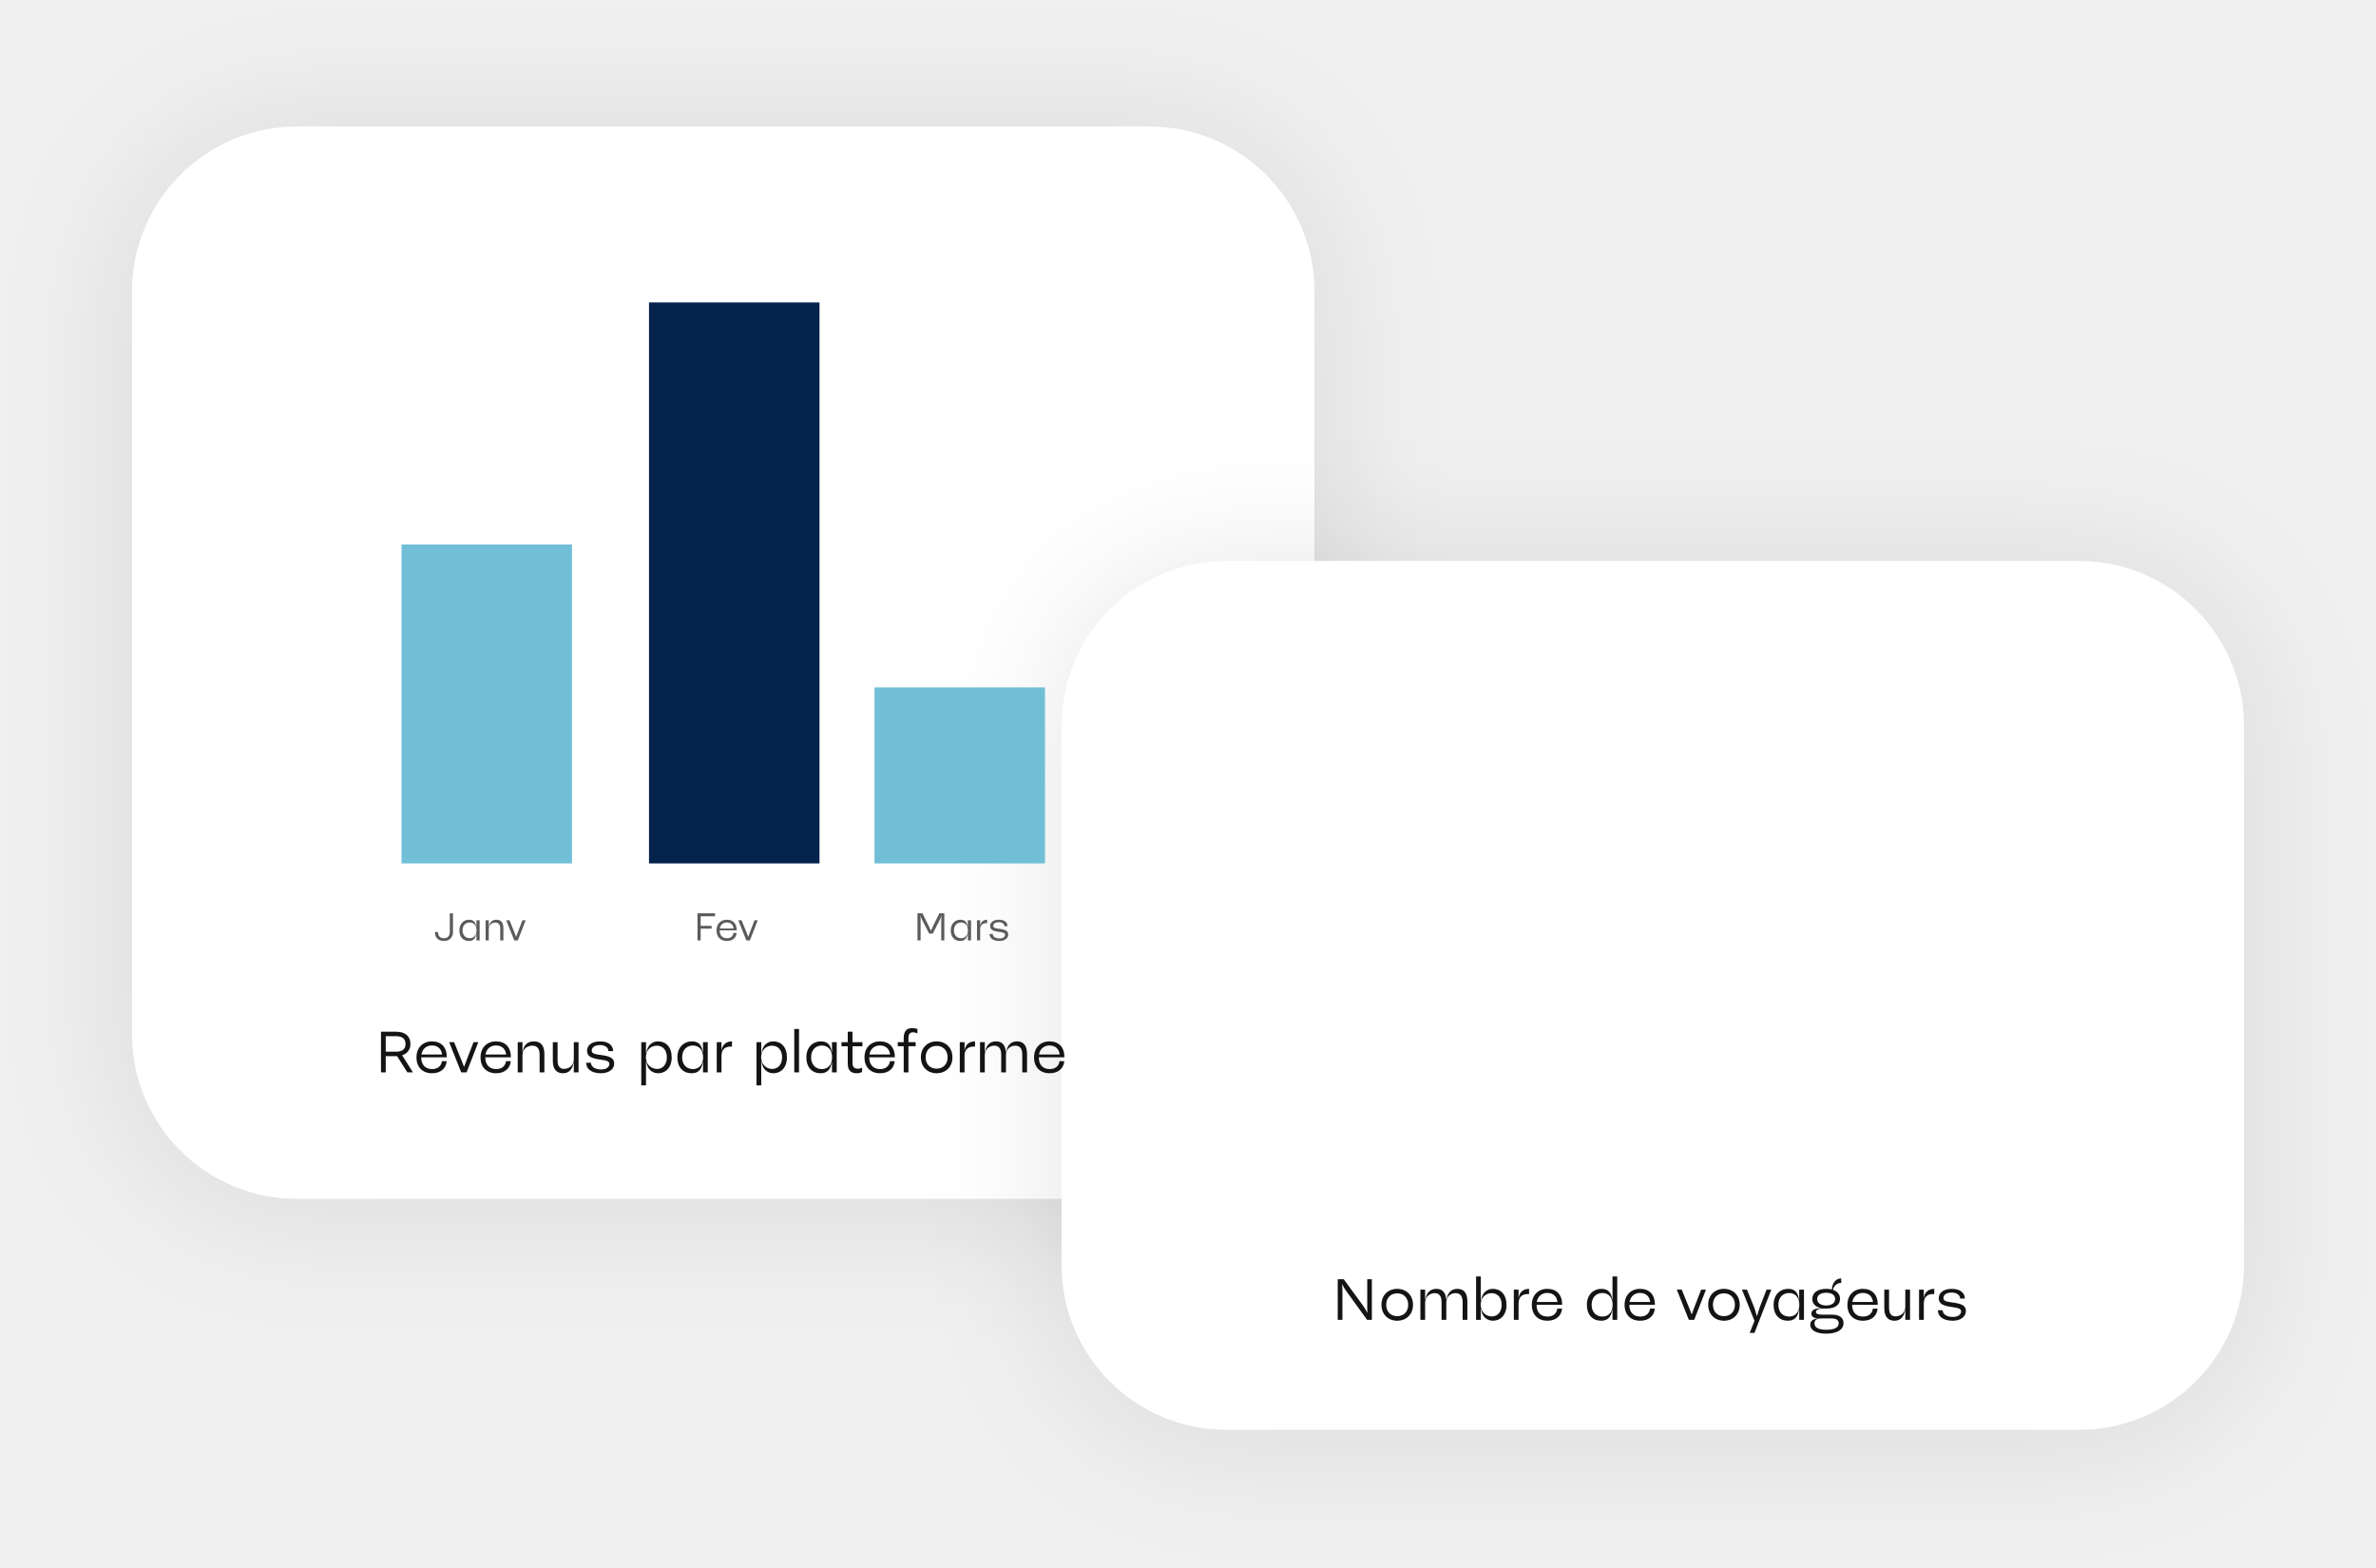
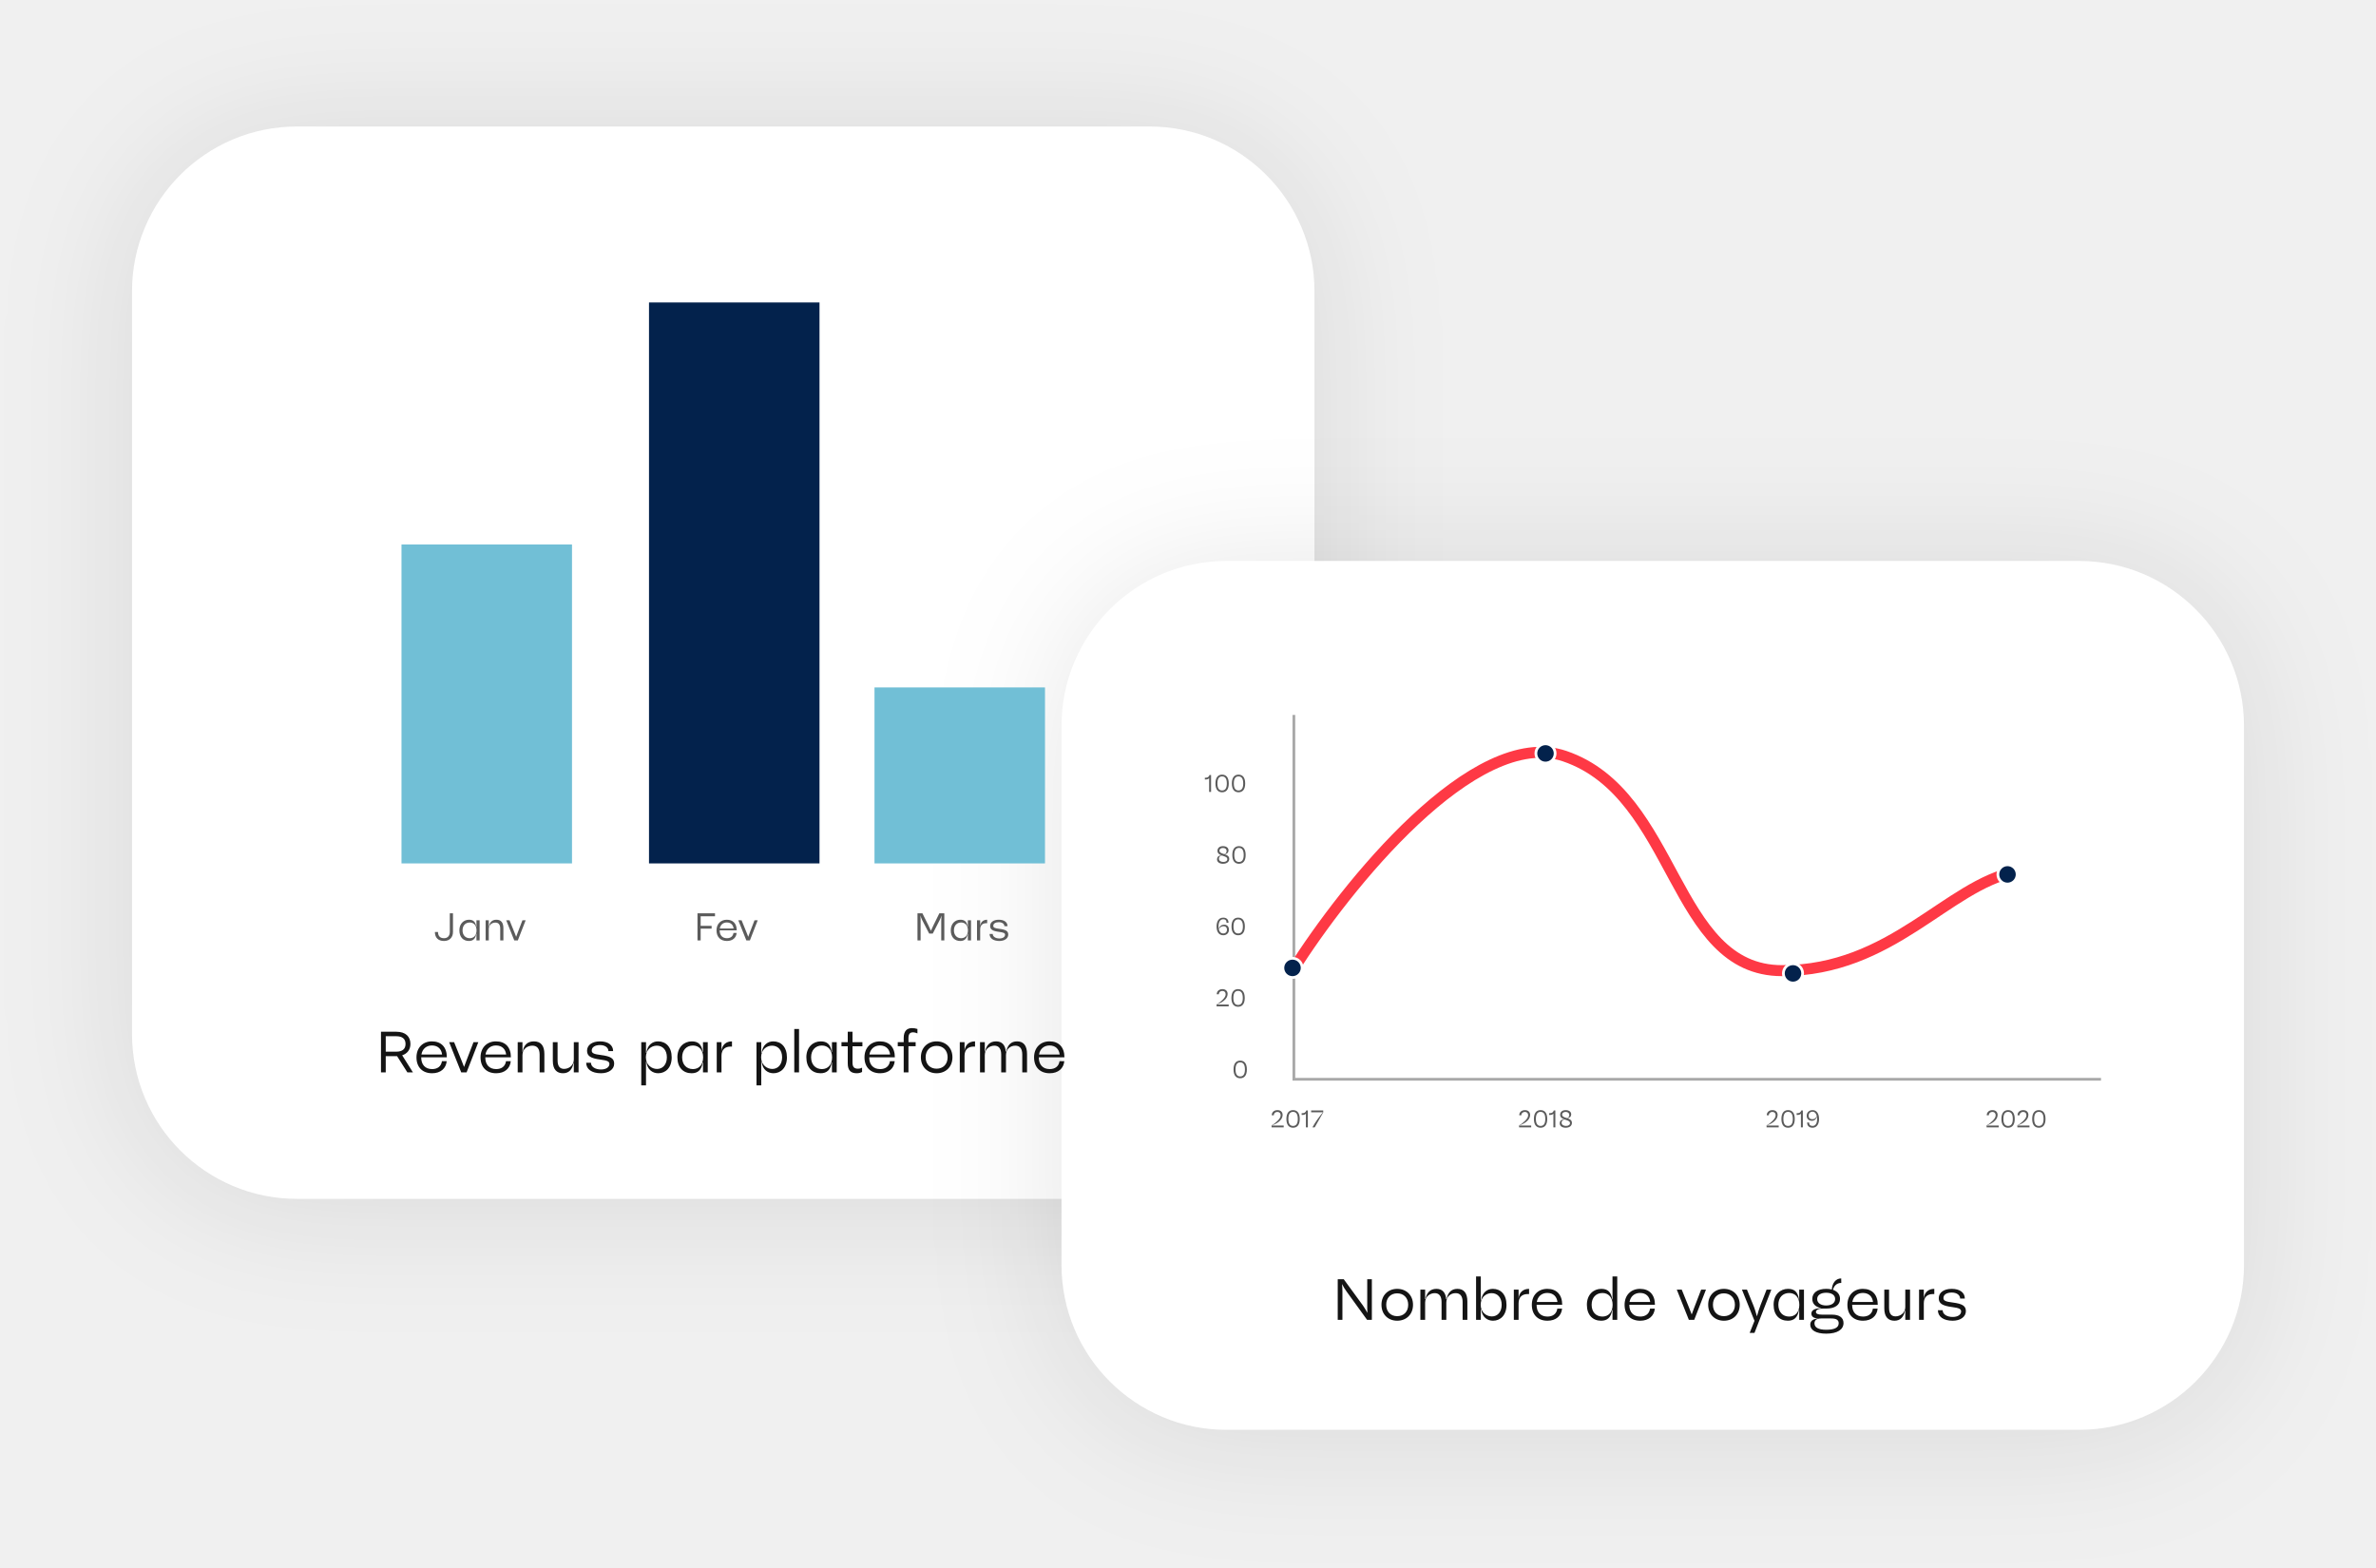
<svg xmlns="http://www.w3.org/2000/svg" fill="none" viewBox="0 0 432 285">
  <g filter="url(#filter0_d)">
    <rect width="215" height="195" x="24" y="23" fill="#fff" rx="30" />
  </g>
  <g filter="url(#filter1_d)">
    <rect width="215" height="158" x="193" y="102" fill="#fff" rx="30" />
  </g>
-   <path fill="#5B5B5B" d="M80.728 171.104c1.032 0 1.632-.68 1.632-1.632v-3.4h-.576v3.376c0 .664-.344 1.152-1.056 1.152-.736 0-1.088-.416-1.088-1.128h-.568c0 1.072.648 1.632 1.656 1.632zm5.9-3.768v1.2h-.032c-.128-.92-.544-1.296-1.328-1.296-.92 0-1.744.68-1.744 1.928 0 1.24.704 1.936 1.728 1.936.744 0 1.208-.392 1.336-1.312h.04V171h.576v-3.664h-.576zm-1.216 3.264c-.776 0-1.312-.544-1.312-1.432 0-.888.544-1.424 1.312-1.424.72 0 1.232.52 1.232 1.432 0 .904-.512 1.424-1.232 1.424zm4.842-3.36c-.768 0-1.232.448-1.336 1.216l-.008.032h-.04v-1.152h-.576V171h.576v-2.096c0-.768.624-1.144 1.2-1.144.584 0 .88.376.88 1.08V171h.576v-2.224c0-1.016-.424-1.536-1.272-1.536zm4.737.096l-.848 2.208-.296.8-.312-.8-.896-2.208h-.6L93.503 171h.648l1.424-3.664h-.584zM126.816 171h.576v-2.136h1.992v-.512h-1.992v-1.736H130v-.544h-3.184V171zm5.354-.4c-.848 0-1.32-.552-1.32-1.408v-.024h3.104c0-1.216-.672-1.928-1.808-1.928-1.08 0-1.872.744-1.872 1.936 0 1.208.736 1.928 1.896 1.928 1.04 0 1.688-.592 1.768-1.464h-.576c-.096.648-.56.96-1.192.96zm-.024-2.864c.76 0 1.16.472 1.232 1.096h-2.504c.112-.68.608-1.096 1.272-1.096zm5.04-.4l-.848 2.208-.296.8-.312-.8-.896-2.208h-.6l1.464 3.664h.648l1.424-3.664h-.584zM170.792 166.072l-1.08 2.192c-.16.336-.32.664-.456.992-.136-.328-.296-.656-.448-.976l-1.096-2.208h-.896V171h.568v-3.512c0-.296-.008-.696-.04-1.032.08.288.2.608.312.824l1.288 2.48h.648l1.272-2.48c.12-.232.24-.544.336-.808-.04.32-.064.664-.064 1.088V171h.56v-4.928h-.904zm5.179 1.264v1.2h-.032c-.128-.92-.544-1.296-1.328-1.296-.92 0-1.744.68-1.744 1.928 0 1.24.704 1.936 1.728 1.936.744 0 1.208-.392 1.336-1.312h.04V171h.576v-3.664h-.576zm-1.216 3.264c-.776 0-1.312-.544-1.312-1.432 0-.888.544-1.424 1.312-1.424.72 0 1.232.52 1.232 1.432 0 .904-.512 1.424-1.232 1.424zm3.459-2.176v-1.088h-.576V171h.576v-2.016c0-.728.424-1.112 1.088-1.112h.184v-.632c-.712 0-1.208.416-1.272 1.184zm3.389-1.184c-.952 0-1.576.448-1.576 1.128 0 .648.424.92 1.624 1.08.832.104 1.088.232 1.088.528 0 .4-.416.672-1.016.672-.712 0-1.216-.328-1.224-.816h-.576c0 .784.68 1.272 1.792 1.272.944 0 1.6-.48 1.6-1.16 0-.632-.416-.896-1.6-1.048-.848-.104-1.12-.216-1.12-.544 0-.408.392-.664 1.008-.664.592 0 1.008.296 1.016.728h.568c0-.728-.616-1.176-1.584-1.176z" />
-   <path fill="#71BFD6" d="M73 99h31v58H73zM159 125h31v32h-31z" />
+   <path fill="#5B5B5B" d="M80.728 171.104c1.032 0 1.632-.68 1.632-1.632v-3.4h-.576v3.376c0 .664-.344 1.152-1.056 1.152-.736 0-1.088-.416-1.088-1.128h-.568c0 1.072.648 1.632 1.656 1.632zm5.9-3.768v1.2h-.032c-.128-.92-.544-1.296-1.328-1.296-.92 0-1.744.68-1.744 1.928 0 1.24.704 1.936 1.728 1.936.744 0 1.208-.392 1.336-1.312h.04V171h.576v-3.664h-.576zm-1.216 3.264c-.776 0-1.312-.544-1.312-1.432 0-.888.544-1.424 1.312-1.424.72 0 1.232.52 1.232 1.432 0 .904-.512 1.424-1.232 1.424zm4.842-3.36c-.768 0-1.232.448-1.336 1.216l-.008.032h-.04v-1.152h-.576V171h.576v-2.096c0-.768.624-1.144 1.2-1.144.584 0 .88.376.88 1.08V171h.576v-2.224c0-1.016-.424-1.536-1.272-1.536zm4.737.096l-.848 2.208-.296.8-.312-.8-.896-2.208h-.6L93.503 171h.648l1.424-3.664h-.584zM126.816 171h.576v-2.136h1.992v-.512h-1.992v-1.736H130v-.544h-3.184V171zm5.354-.4c-.848 0-1.32-.552-1.32-1.408v-.024h3.104c0-1.216-.672-1.928-1.808-1.928-1.08 0-1.872.744-1.872 1.936 0 1.208.736 1.928 1.896 1.928 1.04 0 1.688-.592 1.768-1.464h-.576c-.096.648-.56.96-1.192.96zm-.024-2.864c.76 0 1.16.472 1.232 1.096h-2.504c.112-.68.608-1.096 1.272-1.096zm5.04-.4l-.848 2.208-.296.8-.312-.8-.896-2.208h-.6l1.464 3.664h.648l1.424-3.664h-.584zm33.606-1.264l-1.08 2.192c-.16.336-.32.664-.456.992-.136-.328-.296-.656-.448-.976l-1.096-2.208h-.896V171h.568v-3.512c0-.296-.008-.696-.04-1.032.08.288.2.608.312.824l1.288 2.48h.648l1.272-2.48c.12-.232.24-.544.336-.808-.04.32-.064.664-.064 1.088V171h.56v-4.928h-.904zm5.179 1.264v1.2h-.032c-.128-.92-.544-1.296-1.328-1.296-.92 0-1.744.68-1.744 1.928 0 1.24.704 1.936 1.728 1.936.744 0 1.208-.392 1.336-1.312h.04V171h.576v-3.664h-.576zm-1.216 3.264c-.776 0-1.312-.544-1.312-1.432 0-.888.544-1.424 1.312-1.424.72 0 1.232.52 1.232 1.432 0 .904-.512 1.424-1.232 1.424zm3.459-2.176v-1.088h-.576V171h.576v-2.016c0-.728.424-1.112 1.088-1.112h.184v-.632c-.712 0-1.208.416-1.272 1.184zm3.389-1.184c-.952 0-1.576.448-1.576 1.128 0 .648.424.92 1.624 1.08.832.104 1.088.232 1.088.528 0 .4-.416.672-1.016.672-.712 0-1.216-.328-1.224-.816h-.576c0 .784.68 1.272 1.792 1.272.944 0 1.6-.48 1.6-1.16 0-.632-.416-.896-1.6-1.048-.848-.104-1.12-.216-1.12-.544 0-.408.392-.664 1.008-.664.592 0 1.008.296 1.016.728h.568c0-.728-.616-1.176-1.584-1.176z" />
+   <path fill="#71BFD6" d="M73 99h31v58H73zm86 26h31v32h-31z" />
  <path fill="#03224C" d="M118 55h31v102h-31z" />
-   <path fill="#141414" d="M75.079 195l-1.956-3.108c.96-.312 1.5-1.056 1.5-2.064 0-1.332-.864-2.22-2.568-2.22H69.27V195h.864v-2.952h2.064L74.07 195h1.008zm-4.944-6.576h1.92c1.068 0 1.68.456 1.68 1.404s-.612 1.404-1.68 1.404h-1.92v-2.808zm8.432 5.976c-1.272 0-1.98-.828-1.98-2.112v-.036h4.656c0-1.824-1.008-2.892-2.712-2.892-1.62 0-2.808 1.116-2.808 2.904 0 1.812 1.104 2.892 2.844 2.892 1.56 0 2.532-.888 2.652-2.196h-.864c-.144.972-.84 1.44-1.788 1.44zm-.036-4.296c1.14 0 1.74.708 1.848 1.644h-3.756c.168-1.02.912-1.644 1.908-1.644zm7.561-.6l-1.272 3.312-.444 1.2-.468-1.2-1.344-3.312h-.9L83.86 195h.972l2.136-5.496h-.876zm4.124 4.896c-1.272 0-1.98-.828-1.98-2.112v-.036h4.655c0-1.824-1.008-2.892-2.712-2.892-1.62 0-2.808 1.116-2.808 2.904 0 1.812 1.105 2.892 2.845 2.892 1.56 0 2.532-.888 2.652-2.196h-.864c-.145.972-.84 1.44-1.788 1.44zm-.036-4.296c1.14 0 1.74.708 1.847 1.644h-3.755c.167-1.02.911-1.644 1.907-1.644zm6.888-.744c-1.151 0-1.847.672-2.004 1.824l-.011.048h-.06v-1.728h-.864V195h.864v-3.144c0-1.152.936-1.716 1.8-1.716.875 0 1.32.564 1.32 1.62V195h.864v-3.336c0-1.524-.636-2.304-1.909-2.304zm7.262.144v3.168c0 1.068-.912 1.692-1.764 1.692-.708 0-1.188-.408-1.188-1.56v-3.3h-.864v3.408c0 1.572.732 2.244 1.848 2.244 1.08 0 1.68-.684 1.908-1.824l.012-.06h.048V195h.864v-5.496h-.864zm4.77-.144c-1.428 0-2.364.672-2.364 1.692 0 .972.636 1.38 2.436 1.62 1.248.156 1.632.348 1.632.792 0 .6-.624 1.008-1.524 1.008-1.068 0-1.824-.492-1.836-1.224h-.864c0 1.176 1.02 1.908 2.688 1.908 1.416 0 2.4-.72 2.4-1.74 0-.948-.624-1.344-2.4-1.572-1.272-.156-1.68-.324-1.68-.816 0-.612.588-.996 1.512-.996.888 0 1.512.444 1.524 1.092h.852c0-1.092-.924-1.764-2.376-1.764zm10.541 0c-1.032 0-1.944.672-2.112 2.076h-.072v-1.932h-.864v7.86h.864v-4.284h.072c.156 1.452 1.152 2.076 2.148 2.076 1.32 0 2.448-.984 2.448-2.88s-1.056-2.916-2.484-2.916zm-.228.78c1.08 0 1.836.792 1.836 2.112 0 1.308-.744 2.124-1.788 2.124-.972 0-2.028-.732-2.028-2.124 0-1.38.984-2.112 1.98-2.112zm8.404-.636v1.8h-.048c-.192-1.38-.816-1.944-1.992-1.944-1.38 0-2.616 1.02-2.616 2.892 0 1.86 1.056 2.904 2.592 2.904 1.116 0 1.812-.588 2.004-1.968h.06V195h.864v-5.496h-.864zm-1.824 4.896c-1.164 0-1.968-.816-1.968-2.148 0-1.332.816-2.136 1.968-2.136 1.08 0 1.848.78 1.848 2.148 0 1.356-.768 2.136-1.848 2.136zm5.187-3.264v-1.632h-.864V195h.864v-3.024c0-1.092.636-1.668 1.632-1.668h.276v-.948c-1.068 0-1.812.624-1.908 1.776zm9.414-1.776c-1.032 0-1.944.672-2.112 2.076h-.072v-1.932h-.864v7.86h.864v-4.284h.072c.156 1.452 1.152 2.076 2.148 2.076 1.32 0 2.448-.984 2.448-2.88s-1.056-2.916-2.484-2.916zm-.228.78c1.08 0 1.836.792 1.836 2.112 0 1.308-.744 2.124-1.788 2.124-.972 0-2.028-.732-2.028-2.124 0-1.38.984-2.112 1.98-2.112zm4.048-3.036V195h.864v-7.896h-.864zm6.852 2.4v1.8h-.048c-.192-1.38-.816-1.944-1.992-1.944-1.38 0-2.616 1.02-2.616 2.892 0 1.86 1.056 2.904 2.592 2.904 1.116 0 1.812-.588 2.004-1.968h.06V195h.864v-5.496h-.864zm-1.824 4.896c-1.164 0-1.968-.816-1.968-2.148 0-1.332.816-2.136 1.968-2.136 1.08 0 1.848.78 1.848 2.148 0 1.356-.768 2.136-1.848 2.136zm7.359-4.152v-.744h-1.8v-1.896h-.864v1.896h-1.14v.744h1.14v3.108c0 1.32.588 1.8 1.644 1.8.396 0 .756-.108.96-.24v-.78a1.477 1.477 0 01-.756.192c-.66 0-.984-.3-.984-1.104v-2.976h1.8zm3.223 4.152c-1.272 0-1.98-.828-1.98-2.112v-.036h4.656c0-1.824-1.008-2.892-2.712-2.892-1.62 0-2.808 1.116-2.808 2.904 0 1.812 1.104 2.892 2.844 2.892 1.56 0 2.532-.888 2.652-2.196h-.864c-.144.972-.84 1.44-1.788 1.44zm-.036-4.296c1.14 0 1.74.708 1.848 1.644h-3.756c.168-1.02.912-1.644 1.908-1.644zm6.001-2.388c.288 0 .588.084.816.192v-.804a3.25 3.25 0 00-.984-.156c-.84 0-1.512.444-1.512 1.788v.768h-1.08v.732h1.08V195h.864v-4.764h1.308v-.732h-1.308v-.708c0-.78.276-1.08.816-1.08zm4.301 1.644c-1.608 0-2.856 1.116-2.856 2.892 0 1.788 1.248 2.904 2.856 2.904 1.632 0 2.88-1.116 2.88-2.904 0-1.776-1.26-2.892-2.88-2.892zm0 .816c1.164 0 2.004.804 2.004 2.076 0 1.284-.84 2.076-2.004 2.076-1.164 0-1.992-.792-1.992-2.076 0-1.272.828-2.076 1.992-2.076zm5.081.96v-1.632h-.864V195h.864v-3.024c0-1.092.636-1.668 1.632-1.668h.276v-.948c-1.068 0-1.812.624-1.908 1.776zm9.548-1.776c-1.104 0-1.728.684-1.956 1.824l-.012.048h-.072c-.108-1.236-.72-1.872-1.764-1.872-1.14 0-1.764.684-1.992 1.824l-.012.048h-.06v-1.728h-.864V195h.864v-3.144c0-1.152.936-1.716 1.752-1.716.792 0 1.236.54 1.236 1.62V195h.864v-3.144c0-1.152.852-1.716 1.692-1.716s1.272.54 1.272 1.62V195h.864v-3.336c0-1.524-.624-2.304-1.812-2.304zm5.937 5.04c-1.272 0-1.98-.828-1.98-2.112v-.036h4.656c0-1.824-1.008-2.892-2.712-2.892-1.62 0-2.808 1.116-2.808 2.904 0 1.812 1.104 2.892 2.844 2.892 1.56 0 2.532-.888 2.652-2.196h-.864c-.144.972-.84 1.44-1.788 1.44zm-.036-4.296c1.14 0 1.74.708 1.848 1.644h-3.756c.168-1.02.912-1.644 1.908-1.644zM248.588 232.608v4.764c0 .42 0 .9.036 1.356a15.403 15.403 0 00-.804-1.32l-3.504-4.8h-1.092V240h.852v-5.148c0-.408-.024-.9-.072-1.368.24.468.54.984.852 1.392l3.708 5.124h.864v-7.392h-.84zm5.444 1.752c-1.608 0-2.856 1.116-2.856 2.892 0 1.788 1.248 2.904 2.856 2.904 1.632 0 2.88-1.116 2.88-2.904 0-1.776-1.26-2.892-2.88-2.892zm0 .816c1.164 0 2.004.804 2.004 2.076 0 1.284-.84 2.076-2.004 2.076-1.164 0-1.992-.792-1.992-2.076 0-1.272.828-2.076 1.992-2.076zm10.95-.816c-1.104 0-1.728.684-1.956 1.824l-.012.048h-.072c-.108-1.236-.72-1.872-1.764-1.872-1.14 0-1.764.684-1.992 1.824l-.012.048h-.06v-1.728h-.864V240h.864v-3.144c0-1.152.936-1.716 1.752-1.716.792 0 1.236.54 1.236 1.62V240h.864v-3.144c0-1.152.852-1.716 1.692-1.716s1.272.54 1.272 1.62V240h.864v-3.336c0-1.524-.624-2.304-1.812-2.304zm6.441 0c-1.032 0-1.944.672-2.112 2.076h-.072v-4.332h-.864V240h.864v-1.92h.072c.156 1.452 1.152 2.076 2.148 2.076 1.32 0 2.448-.984 2.448-2.88s-1.056-2.916-2.484-2.916zm-.228.78c1.08 0 1.836.792 1.836 2.112 0 1.308-.744 2.124-1.788 2.124-.972 0-2.028-.732-2.028-2.124 0-1.38.984-2.112 1.98-2.112zm4.911.996v-1.632h-.864V240h.864v-3.024c0-1.092.636-1.668 1.632-1.668h.276v-.948c-1.068 0-1.812.624-1.908 1.776zm5.254 3.264c-1.272 0-1.98-.828-1.98-2.112v-.036h4.656c0-1.824-1.008-2.892-2.712-2.892-1.62 0-2.808 1.116-2.808 2.904 0 1.812 1.104 2.892 2.844 2.892 1.56 0 2.532-.888 2.652-2.196h-.864c-.144.972-.84 1.44-1.788 1.44zm-.036-4.296c1.14 0 1.74.708 1.848 1.644h-3.756c.168-1.02.912-1.644 1.908-1.644zm11.856-3v4.2h-.048c-.192-1.38-.816-1.944-1.992-1.944-1.38 0-2.616 1.02-2.616 2.892 0 1.86 1.056 2.904 2.592 2.904 1.116 0 1.812-.588 2.004-1.968h.06V240h.864v-7.896h-.864zm-1.824 7.296c-1.164 0-1.968-.816-1.968-2.148 0-1.332.816-2.136 1.968-2.136 1.08 0 1.848.78 1.848 2.148 0 1.356-.768 2.136-1.848 2.136zm6.867 0c-1.272 0-1.98-.828-1.98-2.112v-.036h4.656c0-1.824-1.008-2.892-2.712-2.892-1.62 0-2.808 1.116-2.808 2.904 0 1.812 1.104 2.892 2.844 2.892 1.56 0 2.532-.888 2.652-2.196h-.864c-.144.972-.84 1.44-1.788 1.44zm-.036-4.296c1.14 0 1.74.708 1.848 1.644h-3.756c.168-1.02.912-1.644 1.908-1.644zm11.112-.6l-1.272 3.312-.444 1.2-.468-1.2-1.344-3.312h-.9l2.196 5.496h.972l2.136-5.496h-.876zm4.136-.144c-1.609 0-2.856 1.116-2.856 2.892 0 1.788 1.247 2.904 2.856 2.904 1.632 0 2.88-1.116 2.88-2.904 0-1.776-1.26-2.892-2.88-2.892zm0 .816c1.164 0 2.004.804 2.004 2.076 0 1.284-.84 2.076-2.004 2.076-1.164 0-1.992-.792-1.992-2.076 0-1.272.828-2.076 1.992-2.076zm7.76-.672l-1.08 2.772a20.17 20.17 0 00-.672 2.088c-.18-.66-.42-1.464-.684-2.088l-1.128-2.772h-.912l2.28 5.676-.876 2.184h.876l3.06-7.86h-.864zm5.934 0v1.8h-.048c-.192-1.38-.816-1.944-1.992-1.944-1.38 0-2.616 1.02-2.616 2.892 0 1.86 1.056 2.904 2.592 2.904 1.116 0 1.812-.588 2.004-1.968h.06V240h.864v-5.496h-.864zm-1.824 4.896c-1.164 0-1.968-.816-1.968-2.148 0-1.332.816-2.136 1.968-2.136 1.08 0 1.848.78 1.848 2.148 0 1.356-.768 2.136-1.848 2.136zm7.792-.348h-1.776c-.804 0-1.152-.168-1.152-.492 0-.336.42-.612 1.236-.612h.66c1.548-.012 2.484-.636 2.484-1.764 0-.78-.456-1.356-1.272-1.644.108-.576.576-1.26 1.5-1.26l-.012-.816c-.996 0-1.644.864-1.704 2.016a3.87 3.87 0 00-1.032-.12c-1.536 0-2.52.696-2.52 1.824 0 .9.588 1.476 1.608 1.68v.024c-1.224 0-1.776.396-1.776.972 0 .504.384.852 1.212.888v.024c-.708.024-1.416.3-1.416 1.092 0 .984 1.008 1.644 2.904 1.644 2.052 0 3.144-.768 3.144-1.932 0-.996-.768-1.524-2.088-1.524zm-2.701-2.844c0-.708.649-1.14 1.633-1.14 1.02 0 1.632.432 1.632 1.14 0 .696-.612 1.176-1.632 1.176s-1.633-.48-1.633-1.176zm1.645 5.592c-1.392 0-2.136-.396-2.136-1.176 0-.516.348-.876 1.2-.876h1.872c.876 0 1.332.264 1.332.864 0 .84-.852 1.188-2.268 1.188zm6.694-2.4c-1.272 0-1.98-.828-1.98-2.112v-.036h4.656c0-1.824-1.008-2.892-2.712-2.892-1.62 0-2.808 1.116-2.808 2.904 0 1.812 1.104 2.892 2.844 2.892 1.56 0 2.532-.888 2.652-2.196h-.864c-.144.972-.84 1.44-1.788 1.44zm-.036-4.296c1.14 0 1.74.708 1.848 1.644h-3.756c.168-1.02.912-1.644 1.908-1.644zm7.717-.6v3.168c0 1.068-.912 1.692-1.764 1.692-.708 0-1.188-.408-1.188-1.56v-3.3h-.864v3.408c0 1.572.732 2.244 1.848 2.244 1.08 0 1.68-.684 1.908-1.824l.012-.06h.048V240h.864v-5.496h-.864zm3.366 1.632v-1.632h-.864V240h.864v-3.024c0-1.092.636-1.668 1.632-1.668h.276v-.948c-1.068 0-1.812.624-1.908 1.776zm5.083-1.776c-1.428 0-2.364.672-2.364 1.692 0 .972.636 1.38 2.436 1.62 1.248.156 1.632.348 1.632.792 0 .6-.624 1.008-1.524 1.008-1.068 0-1.824-.492-1.836-1.224h-.864c0 1.176 1.02 1.908 2.688 1.908 1.416 0 2.4-.72 2.4-1.74 0-.948-.624-1.344-2.4-1.572-1.272-.156-1.68-.324-1.68-.816 0-.612.588-.996 1.512-.996.888 0 1.512.444 1.524 1.092h.852c0-1.092-.924-1.764-2.376-1.764z" />
+   <path fill="#141414" d="M75.079 195l-1.956-3.108c.96-.312 1.5-1.056 1.5-2.064 0-1.332-.864-2.22-2.568-2.22H69.27V195h.864v-2.952h2.064L74.07 195h1.008zm-4.944-6.576h1.92c1.068 0 1.68.456 1.68 1.404s-.612 1.404-1.68 1.404h-1.92v-2.808zm8.432 5.976c-1.272 0-1.98-.828-1.98-2.112v-.036h4.656c0-1.824-1.008-2.892-2.712-2.892-1.62 0-2.808 1.116-2.808 2.904 0 1.812 1.104 2.892 2.844 2.892 1.56 0 2.532-.888 2.652-2.196h-.864c-.144.972-.84 1.44-1.788 1.44zm-.036-4.296c1.14 0 1.74.708 1.848 1.644h-3.756c.168-1.02.912-1.644 1.908-1.644zm7.561-.6l-1.272 3.312-.444 1.2-.468-1.2-1.344-3.312h-.9L83.86 195h.972l2.136-5.496h-.876zm4.124 4.896c-1.272 0-1.98-.828-1.98-2.112v-.036h4.655c0-1.824-1.008-2.892-2.712-2.892-1.62 0-2.808 1.116-2.808 2.904 0 1.812 1.105 2.892 2.845 2.892 1.56 0 2.532-.888 2.652-2.196h-.864c-.145.972-.84 1.44-1.788 1.44zm-.036-4.296c1.14 0 1.74.708 1.847 1.644h-3.755c.167-1.02.911-1.644 1.907-1.644zm6.888-.744c-1.151 0-1.847.672-2.004 1.824l-.011.048h-.06v-1.728h-.864V195h.864v-3.144c0-1.152.936-1.716 1.8-1.716.875 0 1.32.564 1.32 1.62V195h.864v-3.336c0-1.524-.636-2.304-1.909-2.304zm7.262.144v3.168c0 1.068-.912 1.692-1.764 1.692-.708 0-1.188-.408-1.188-1.56v-3.3h-.864v3.408c0 1.572.732 2.244 1.848 2.244 1.08 0 1.68-.684 1.908-1.824l.012-.06h.048V195h.864v-5.496h-.864zm4.77-.144c-1.428 0-2.364.672-2.364 1.692 0 .972.636 1.38 2.436 1.62 1.248.156 1.632.348 1.632.792 0 .6-.624 1.008-1.524 1.008-1.068 0-1.824-.492-1.836-1.224h-.864c0 1.176 1.02 1.908 2.688 1.908 1.416 0 2.4-.72 2.4-1.74 0-.948-.624-1.344-2.4-1.572-1.272-.156-1.68-.324-1.68-.816 0-.612.588-.996 1.512-.996.888 0 1.512.444 1.524 1.092h.852c0-1.092-.924-1.764-2.376-1.764zm10.541 0c-1.032 0-1.944.672-2.112 2.076h-.072v-1.932h-.864v7.86h.864v-4.284h.072c.156 1.452 1.152 2.076 2.148 2.076 1.32 0 2.448-.984 2.448-2.88s-1.056-2.916-2.484-2.916zm-.228.78c1.08 0 1.836.792 1.836 2.112 0 1.308-.744 2.124-1.788 2.124-.972 0-2.028-.732-2.028-2.124 0-1.38.984-2.112 1.98-2.112zm8.404-.636v1.8h-.048c-.192-1.38-.816-1.944-1.992-1.944-1.38 0-2.616 1.02-2.616 2.892 0 1.86 1.056 2.904 2.592 2.904 1.116 0 1.812-.588 2.004-1.968h.06V195h.864v-5.496h-.864zm-1.824 4.896c-1.164 0-1.968-.816-1.968-2.148 0-1.332.816-2.136 1.968-2.136 1.08 0 1.848.78 1.848 2.148 0 1.356-.768 2.136-1.848 2.136zm5.187-3.264v-1.632h-.864V195h.864v-3.024c0-1.092.636-1.668 1.632-1.668h.276v-.948c-1.068 0-1.812.624-1.908 1.776zm9.414-1.776c-1.032 0-1.944.672-2.112 2.076h-.072v-1.932h-.864v7.86h.864v-4.284h.072c.156 1.452 1.152 2.076 2.148 2.076 1.32 0 2.448-.984 2.448-2.88s-1.056-2.916-2.484-2.916zm-.228.78c1.08 0 1.836.792 1.836 2.112 0 1.308-.744 2.124-1.788 2.124-.972 0-2.028-.732-2.028-2.124 0-1.38.984-2.112 1.98-2.112zm4.048-3.036V195h.864v-7.896h-.864zm6.852 2.4v1.8h-.048c-.192-1.38-.816-1.944-1.992-1.944-1.38 0-2.616 1.02-2.616 2.892 0 1.86 1.056 2.904 2.592 2.904 1.116 0 1.812-.588 2.004-1.968h.06V195h.864v-5.496h-.864zm-1.824 4.896c-1.164 0-1.968-.816-1.968-2.148 0-1.332.816-2.136 1.968-2.136 1.08 0 1.848.78 1.848 2.148 0 1.356-.768 2.136-1.848 2.136zm7.359-4.152v-.744h-1.8v-1.896h-.864v1.896h-1.14v.744h1.14v3.108c0 1.32.588 1.8 1.644 1.8.396 0 .756-.108.96-.24v-.78a1.477 1.477 0 01-.756.192c-.66 0-.984-.3-.984-1.104v-2.976h1.8zm3.223 4.152c-1.272 0-1.98-.828-1.98-2.112v-.036h4.656c0-1.824-1.008-2.892-2.712-2.892-1.62 0-2.808 1.116-2.808 2.904 0 1.812 1.104 2.892 2.844 2.892 1.56 0 2.532-.888 2.652-2.196h-.864c-.144.972-.84 1.44-1.788 1.44zm-.036-4.296c1.14 0 1.74.708 1.848 1.644h-3.756c.168-1.02.912-1.644 1.908-1.644zm6.001-2.388c.288 0 .588.084.816.192v-.804a3.25 3.25 0 00-.984-.156c-.84 0-1.512.444-1.512 1.788v.768h-1.08v.732h1.08V195h.864v-4.764h1.308v-.732h-1.308v-.708c0-.78.276-1.08.816-1.08zm4.301 1.644c-1.608 0-2.856 1.116-2.856 2.892 0 1.788 1.248 2.904 2.856 2.904 1.632 0 2.88-1.116 2.88-2.904 0-1.776-1.26-2.892-2.88-2.892zm0 .816c1.164 0 2.004.804 2.004 2.076 0 1.284-.84 2.076-2.004 2.076-1.164 0-1.992-.792-1.992-2.076 0-1.272.828-2.076 1.992-2.076zm5.081.96v-1.632h-.864V195h.864v-3.024c0-1.092.636-1.668 1.632-1.668h.276v-.948c-1.068 0-1.812.624-1.908 1.776zm9.548-1.776c-1.104 0-1.728.684-1.956 1.824l-.012.048h-.072c-.108-1.236-.72-1.872-1.764-1.872-1.14 0-1.764.684-1.992 1.824l-.012.048h-.06v-1.728h-.864V195h.864v-3.144c0-1.152.936-1.716 1.752-1.716.792 0 1.236.54 1.236 1.62V195h.864v-3.144c0-1.152.852-1.716 1.692-1.716s1.272.54 1.272 1.62V195h.864v-3.336c0-1.524-.624-2.304-1.812-2.304zm5.937 5.04c-1.272 0-1.98-.828-1.98-2.112v-.036h4.656c0-1.824-1.008-2.892-2.712-2.892-1.62 0-2.808 1.116-2.808 2.904 0 1.812 1.104 2.892 2.844 2.892 1.56 0 2.532-.888 2.652-2.196h-.864c-.144.972-.84 1.44-1.788 1.44zm-.036-4.296c1.14 0 1.74.708 1.848 1.644h-3.756c.168-1.02.912-1.644 1.908-1.644zm57.768 42.504v4.764c0 .42 0 .9.036 1.356a15.403 15.403 0 00-.804-1.32l-3.504-4.8h-1.092V240h.852v-5.148c0-.408-.024-.9-.072-1.368.24.468.54.984.852 1.392l3.708 5.124h.864v-7.392h-.84zm5.444 1.752c-1.608 0-2.856 1.116-2.856 2.892 0 1.788 1.248 2.904 2.856 2.904 1.632 0 2.88-1.116 2.88-2.904 0-1.776-1.26-2.892-2.88-2.892zm0 .816c1.164 0 2.004.804 2.004 2.076 0 1.284-.84 2.076-2.004 2.076-1.164 0-1.992-.792-1.992-2.076 0-1.272.828-2.076 1.992-2.076zm10.95-.816c-1.104 0-1.728.684-1.956 1.824l-.012.048h-.072c-.108-1.236-.72-1.872-1.764-1.872-1.14 0-1.764.684-1.992 1.824l-.012.048h-.06v-1.728h-.864V240h.864v-3.144c0-1.152.936-1.716 1.752-1.716.792 0 1.236.54 1.236 1.62V240h.864v-3.144c0-1.152.852-1.716 1.692-1.716s1.272.54 1.272 1.62V240h.864v-3.336c0-1.524-.624-2.304-1.812-2.304zm6.441 0c-1.032 0-1.944.672-2.112 2.076h-.072v-4.332h-.864V240h.864v-1.92h.072c.156 1.452 1.152 2.076 2.148 2.076 1.32 0 2.448-.984 2.448-2.88s-1.056-2.916-2.484-2.916zm-.228.78c1.08 0 1.836.792 1.836 2.112 0 1.308-.744 2.124-1.788 2.124-.972 0-2.028-.732-2.028-2.124 0-1.38.984-2.112 1.98-2.112zm4.911.996v-1.632h-.864V240h.864v-3.024c0-1.092.636-1.668 1.632-1.668h.276v-.948c-1.068 0-1.812.624-1.908 1.776zm5.254 3.264c-1.272 0-1.98-.828-1.98-2.112v-.036h4.656c0-1.824-1.008-2.892-2.712-2.892-1.62 0-2.808 1.116-2.808 2.904 0 1.812 1.104 2.892 2.844 2.892 1.56 0 2.532-.888 2.652-2.196h-.864c-.144.972-.84 1.44-1.788 1.44zm-.036-4.296c1.14 0 1.74.708 1.848 1.644h-3.756c.168-1.02.912-1.644 1.908-1.644zm11.856-3v4.2h-.048c-.192-1.38-.816-1.944-1.992-1.944-1.38 0-2.616 1.02-2.616 2.892 0 1.86 1.056 2.904 2.592 2.904 1.116 0 1.812-.588 2.004-1.968h.06V240h.864v-7.896h-.864zm-1.824 7.296c-1.164 0-1.968-.816-1.968-2.148 0-1.332.816-2.136 1.968-2.136 1.08 0 1.848.78 1.848 2.148 0 1.356-.768 2.136-1.848 2.136zm6.867 0c-1.272 0-1.98-.828-1.98-2.112v-.036h4.656c0-1.824-1.008-2.892-2.712-2.892-1.62 0-2.808 1.116-2.808 2.904 0 1.812 1.104 2.892 2.844 2.892 1.56 0 2.532-.888 2.652-2.196h-.864c-.144.972-.84 1.44-1.788 1.44zm-.036-4.296c1.14 0 1.74.708 1.848 1.644h-3.756c.168-1.02.912-1.644 1.908-1.644zm11.112-.6l-1.272 3.312-.444 1.2-.468-1.2-1.344-3.312h-.9l2.196 5.496h.972l2.136-5.496h-.876zm4.136-.144c-1.609 0-2.856 1.116-2.856 2.892 0 1.788 1.247 2.904 2.856 2.904 1.632 0 2.88-1.116 2.88-2.904 0-1.776-1.26-2.892-2.88-2.892zm0 .816c1.164 0 2.004.804 2.004 2.076 0 1.284-.84 2.076-2.004 2.076-1.164 0-1.992-.792-1.992-2.076 0-1.272.828-2.076 1.992-2.076zm7.76-.672l-1.08 2.772a20.17 20.17 0 00-.672 2.088c-.18-.66-.42-1.464-.684-2.088l-1.128-2.772h-.912l2.28 5.676-.876 2.184h.876l3.06-7.86h-.864zm5.934 0v1.8h-.048c-.192-1.38-.816-1.944-1.992-1.944-1.38 0-2.616 1.02-2.616 2.892 0 1.86 1.056 2.904 2.592 2.904 1.116 0 1.812-.588 2.004-1.968h.06V240h.864v-5.496h-.864zm-1.824 4.896c-1.164 0-1.968-.816-1.968-2.148 0-1.332.816-2.136 1.968-2.136 1.08 0 1.848.78 1.848 2.148 0 1.356-.768 2.136-1.848 2.136zm7.792-.348h-1.776c-.804 0-1.152-.168-1.152-.492 0-.336.42-.612 1.236-.612h.66c1.548-.012 2.484-.636 2.484-1.764 0-.78-.456-1.356-1.272-1.644.108-.576.576-1.26 1.5-1.26l-.012-.816c-.996 0-1.644.864-1.704 2.016a3.87 3.87 0 00-1.032-.12c-1.536 0-2.52.696-2.52 1.824 0 .9.588 1.476 1.608 1.68v.024c-1.224 0-1.776.396-1.776.972 0 .504.384.852 1.212.888v.024c-.708.024-1.416.3-1.416 1.092 0 .984 1.008 1.644 2.904 1.644 2.052 0 3.144-.768 3.144-1.932 0-.996-.768-1.524-2.088-1.524zm-2.701-2.844c0-.708.649-1.14 1.633-1.14 1.02 0 1.632.432 1.632 1.14 0 .696-.612 1.176-1.632 1.176s-1.633-.48-1.633-1.176zm1.645 5.592c-1.392 0-2.136-.396-2.136-1.176 0-.516.348-.876 1.2-.876h1.872c.876 0 1.332.264 1.332.864 0 .84-.852 1.188-2.268 1.188zm6.694-2.4c-1.272 0-1.98-.828-1.98-2.112v-.036h4.656c0-1.824-1.008-2.892-2.712-2.892-1.62 0-2.808 1.116-2.808 2.904 0 1.812 1.104 2.892 2.844 2.892 1.56 0 2.532-.888 2.652-2.196h-.864c-.144.972-.84 1.44-1.788 1.44zm-.036-4.296c1.14 0 1.74.708 1.848 1.644h-3.756c.168-1.02.912-1.644 1.908-1.644zm7.717-.6v3.168c0 1.068-.912 1.692-1.764 1.692-.708 0-1.188-.408-1.188-1.56v-3.3h-.864v3.408c0 1.572.732 2.244 1.848 2.244 1.08 0 1.68-.684 1.908-1.824l.012-.06h.048V240h.864v-5.496h-.864zm3.366 1.632v-1.632h-.864V240h.864v-3.024c0-1.092.636-1.668 1.632-1.668h.276v-.948c-1.068 0-1.812.624-1.908 1.776zm5.083-1.776c-1.428 0-2.364.672-2.364 1.692 0 .972.636 1.38 2.436 1.62 1.248.156 1.632.348 1.632.792 0 .6-.624 1.008-1.524 1.008-1.068 0-1.824-.492-1.836-1.224h-.864c0 1.176 1.02 1.908 2.688 1.908 1.416 0 2.4-.72 2.4-1.74 0-.948-.624-1.344-2.4-1.572-1.272-.156-1.68-.324-1.68-.816 0-.612.588-.996 1.512-.996.888 0 1.512.444 1.524 1.092h.852c0-1.092-.924-1.764-2.376-1.764z" />
+   <path fill="#5B5B5B" d="M225.49 196.065c.7 0 1.215-.455 1.215-1.6 0-1.15-.515-1.605-1.215-1.605-.69 0-1.21.455-1.21 1.605 0 1.145.52 1.6 1.21 1.6zm0-.33c-.51 0-.85-.34-.85-1.27 0-.94.34-1.285.85-1.285.52 0 .86.345.86 1.285 0 .93-.34 1.27-.86 1.27zm5.705 9.265h2.205v-.335h-2.18v-.02c.355-.1.935-.385 1.245-.635.485-.37.74-.81.74-1.265 0-.55-.365-.885-.945-.885-.615 0-1.035.385-1.035.94h.375c0-.36.265-.61.65-.61.375 0 .595.225.595.605 0 .33-.175.635-.605 1.055-.405.395-.685.6-1.045.775V205zm3.907.065c.7 0 1.215-.455 1.215-1.6 0-1.15-.515-1.605-1.215-1.605-.69 0-1.21.455-1.21 1.605 0 1.145.52 1.6 1.21 1.6zm0-.33c-.51 0-.85-.34-.85-1.27 0-.94.34-1.285.85-1.285.52 0 .86.345.86 1.285 0 .93-.34 1.27-.86 1.27zm2.404-2.815c-.11.345-.325.5-.74.5h-.105v.32h.115c.305 0 .515-.07.66-.23V205h.355v-3.08h-.285zm.884 0v.335h2.14c-.71.85-1.395 1.8-1.91 2.745h.415l1.55-2.72v-.36h-2.195zm37.805 3.08h2.205v-.335h-2.18v-.02c.355-.1.935-.385 1.245-.635.485-.37.74-.81.74-1.265 0-.55-.365-.885-.945-.885-.615 0-1.035.385-1.035.94h.375c0-.36.265-.61.65-.61.375 0 .595.225.595.605 0 .33-.175.635-.605 1.055-.405.395-.685.6-1.045.775V205zm3.907.065c.7 0 1.215-.455 1.215-1.6 0-1.15-.515-1.605-1.215-1.605-.69 0-1.21.455-1.21 1.605 0 1.145.52 1.6 1.21 1.6zm0-.33c-.51 0-.85-.34-.85-1.27 0-.94.34-1.285.85-1.285.52 0 .86.345.86 1.285 0 .93-.34 1.27-.86 1.27zm2.404-2.815c-.11.345-.325.5-.74.5h-.105v.32h.115c.305 0 .515-.07.66-.23V205h.355v-3.08h-.285zm2.474 1.42v-.015l.11-.015c.345-.065.585-.295.585-.68 0-.475-.405-.77-1.015-.77-.595 0-.995.325-.995.85 0 .455.33.67.71.815v.025c-.07 0-.125.005-.185.01-.375.06-.605.3-.605.7 0 .5.445.805 1.075.805.715 0 1.145-.355 1.145-.89 0-.495-.4-.69-.825-.835zm-.96-.67c0-.285.26-.48.64-.48.425 0 .665.22.665.55 0 .25-.135.52-.44.57l-.065-.02c-.42-.13-.8-.26-.8-.62zm.71 2.065c-.48 0-.805-.22-.805-.6 0-.29.195-.535.555-.57l.225.075c.565.18.75.315.75.575 0 .32-.275.52-.725.52zm36.465.265h2.205v-.335h-2.18v-.02c.355-.1.935-.385 1.245-.635.485-.37.74-.81.74-1.265 0-.55-.365-.885-.945-.885-.615 0-1.035.385-1.035.94h.375c0-.36.265-.61.65-.61.375 0 .595.225.595.605 0 .33-.175.635-.605 1.055-.405.395-.685.6-1.045.775V205zm3.907.065c.7 0 1.215-.455 1.215-1.6 0-1.15-.515-1.605-1.215-1.605-.69 0-1.21.455-1.21 1.605 0 1.145.52 1.6 1.21 1.6zm0-.33c-.51 0-.85-.34-.85-1.27 0-.94.34-1.285.85-1.285.52 0 .86.345.86 1.285 0 .93-.34 1.27-.86 1.27zm2.404-2.815c-.11.345-.325.5-.74.5h-.105v.32h.115c.305 0 .515-.07.66-.23V205h.355v-3.08h-.285zm2.049-.06c-.57 0-1.065.365-1.065 1.025 0 .615.44.915.95.915.46 0 .8-.305.9-.815.03.15.045.315.045.495 0 .875-.37 1.255-.82 1.255-.405 0-.64-.2-.64-.625h-.355c0 .585.34.955.995.955.795 0 1.175-.73 1.175-1.565 0-1.06-.465-1.64-1.185-1.64zm-.02 1.65c-.465 0-.69-.25-.69-.625 0-.465.29-.735.705-.735.385 0 .665.295.775.78-.18.455-.48.58-.79.58zm31.66 1.49h2.205v-.335h-2.18v-.02c.355-.1.935-.385 1.245-.635.485-.37.74-.81.74-1.265 0-.55-.365-.885-.945-.885-.615 0-1.035.385-1.035.94h.375c0-.36.265-.61.65-.61.375 0 .595.225.595.605 0 .33-.175.635-.605 1.055-.405.395-.685.6-1.045.775V205zm3.907.065c.7 0 1.215-.455 1.215-1.6 0-1.15-.515-1.605-1.215-1.605-.69 0-1.21.455-1.21 1.605 0 1.145.52 1.6 1.21 1.6zm0-.33c-.51 0-.85-.34-.85-1.27 0-.94.34-1.285.85-1.285.52 0 .86.345.86 1.285 0 .93-.34 1.27-.86 1.27zm1.689.265h2.205v-.335h-2.18v-.02c.355-.1.935-.385 1.245-.635.485-.37.74-.81.74-1.265 0-.55-.365-.885-.945-.885-.615 0-1.035.385-1.035.94h.375c0-.36.265-.61.65-.61.375 0 .595.225.595.605 0 .33-.175.635-.605 1.055-.405.395-.685.6-1.045.775V205zm3.907.065c.7 0 1.215-.455 1.215-1.6 0-1.15-.515-1.605-1.215-1.605-.69 0-1.21.455-1.21 1.605 0 1.145.52 1.6 1.21 1.6zm0-.33c-.51 0-.85-.34-.85-1.27 0-.94.34-1.285.85-1.285.52 0 .86.345.86 1.285 0 .93-.34 1.27-.86 1.27zM221.195 183h2.205v-.335h-2.18v-.02c.355-.1.935-.385 1.245-.635.485-.37.74-.81.74-1.265 0-.55-.365-.885-.945-.885-.615 0-1.035.385-1.035.94h.375c0-.36.265-.61.65-.61.375 0 .595.225.595.605 0 .33-.175.635-.605 1.055-.405.395-.685.6-1.045.775V183zm3.907.065c.7 0 1.215-.455 1.215-1.6 0-1.15-.515-1.605-1.215-1.605-.69 0-1.21.455-1.21 1.605 0 1.145.52 1.6 1.21 1.6zm0-.33c-.51 0-.85-.34-.85-1.27 0-.94.34-1.285.85-1.285.52 0 .86.345.86 1.285 0 .93-.34 1.27-.86 1.27zm-2.557-14.6c-.405 0-.8.255-.96.775a2.02 2.02 0 01-.035-.4c0-.995.375-1.355.865-1.355.36 0 .595.18.595.64h.355c0-.57-.32-.935-.95-.935-.855 0-1.22.71-1.22 1.605 0 1.015.455 1.6 1.225 1.6.515 0 1.025-.33 1.025-1.015 0-.62-.38-.915-.9-.915zm-.13 1.6c-.435 0-.72-.295-.82-.775.235-.405.57-.535.85-.535.445 0 .645.26.645.625 0 .39-.235.685-.675.685zm2.707.33c.7 0 1.215-.455 1.215-1.6 0-1.15-.515-1.605-1.215-1.605-.69 0-1.21.455-1.21 1.605 0 1.145.52 1.6 1.21 1.6zm0-.33c-.51 0-.85-.34-.85-1.27 0-.94.34-1.285.85-1.285.52 0 .86.345.86 1.285 0 .93-.34 1.27-.86 1.27zm-2.447-14.395v-.015l.11-.015c.345-.065.585-.295.585-.68 0-.475-.405-.77-1.015-.77-.595 0-.995.325-.995.85 0 .455.33.67.71.815v.025c-.07 0-.125.005-.185.01-.375.06-.605.3-.605.7 0 .5.445.805 1.075.805.715 0 1.145-.355 1.145-.89 0-.495-.4-.69-.825-.835zm-.96-.67c0-.285.26-.48.64-.48.425 0 .665.22.665.55 0 .25-.135.52-.44.57l-.065-.02c-.42-.13-.8-.26-.8-.62zm.71 2.065c-.48 0-.805-.22-.805-.6 0-.29.195-.535.555-.57l.225.075c.565.18.75.315.75.575 0 .32-.275.52-.725.52zm2.843.33c.7 0 1.215-.455 1.215-1.6 0-1.15-.515-1.605-1.215-1.605-.69 0-1.21.455-1.21 1.605 0 1.145.52 1.6 1.21 1.6zm0-.33c-.51 0-.85-.34-.85-1.27 0-.94.34-1.285.85-1.285.52 0 .86.345.86 1.285 0 .93-.34 1.27-.86 1.27zm-5.358-15.815c-.11.345-.325.5-.74.5h-.105v.32h.115c.305 0 .515-.07.66-.23V144h.355v-3.08h-.285zm2.289 3.145c.7 0 1.215-.455 1.215-1.6 0-1.15-.515-1.605-1.215-1.605-.69 0-1.21.455-1.21 1.605 0 1.145.52 1.6 1.21 1.6zm0-.33c-.51 0-.85-.34-.85-1.27 0-.94.34-1.285.85-1.285.52 0 .86.345.86 1.285 0 .93-.34 1.27-.86 1.27zm2.983.33c.7 0 1.215-.455 1.215-1.6 0-1.15-.515-1.605-1.215-1.605-.69 0-1.21.455-1.21 1.605 0 1.145.52 1.6 1.21 1.6zm0-.33c-.51 0-.85-.34-.85-1.27 0-.94.34-1.285.85-1.285.52 0 .86.345.86 1.285 0 .93-.34 1.27-.86 1.27z" />
+   <path stroke="#A8A8A8" stroke-width=".5" d="M235.25 130v66m146.75.25H235" />
+   <path stroke="#FE3945" stroke-width="2" d="M235 176.5c9.667-15.333 33.1-44.6 49.5-39 20.5 7 19.5 39 39.5 39s30-15.5 42.5-18" />
+   <circle cx="235" cy="176" r="1.75" fill="#03224C" stroke="#fff" stroke-width=".5" />
+   <circle cx="281" cy="137" r="1.75" fill="#03224C" stroke="#fff" stroke-width=".5" />
+   <circle cx="326" cy="177" r="1.75" fill="#03224C" stroke="#fff" stroke-width=".5" />
+   <circle cx="365" cy="159" r="1.75" fill="#03224C" stroke="#fff" stroke-width=".5" />
  <defs>
    <filter id="filter0_d" width="263" height="243" x="0" y="0" color-interpolation-filters="sRGB" filterUnits="userSpaceOnUse">
      <feFlood flood-opacity="0" result="BackgroundImageFix" />
      <feColorMatrix in="SourceAlpha" values="0 0 0 0 0 0 0 0 0 0 0 0 0 0 0 0 0 0 127 0" />
      <feOffset dy="1" />
      <feGaussianBlur stdDeviation="12" />
      <feColorMatrix values="0 0 0 0 0 0 0 0 0 0 0 0 0 0 0 0 0 0 0.1 0" />
      <feBlend in2="BackgroundImageFix" result="effect1_dropShadow" />
      <feBlend in="SourceGraphic" in2="effect1_dropShadow" result="shape" />
    </filter>
    <filter id="filter1_d" width="263" height="206" x="169" y="79" color-interpolation-filters="sRGB" filterUnits="userSpaceOnUse">
      <feFlood flood-opacity="0" result="BackgroundImageFix" />
      <feColorMatrix in="SourceAlpha" values="0 0 0 0 0 0 0 0 0 0 0 0 0 0 0 0 0 0 127 0" />
      <feOffset dy="1" />
      <feGaussianBlur stdDeviation="12" />
      <feColorMatrix values="0 0 0 0 0 0 0 0 0 0 0 0 0 0 0 0 0 0 0.1 0" />
      <feBlend in2="BackgroundImageFix" result="effect1_dropShadow" />
      <feBlend in="SourceGraphic" in2="effect1_dropShadow" result="shape" />
    </filter>
  </defs>
</svg>
